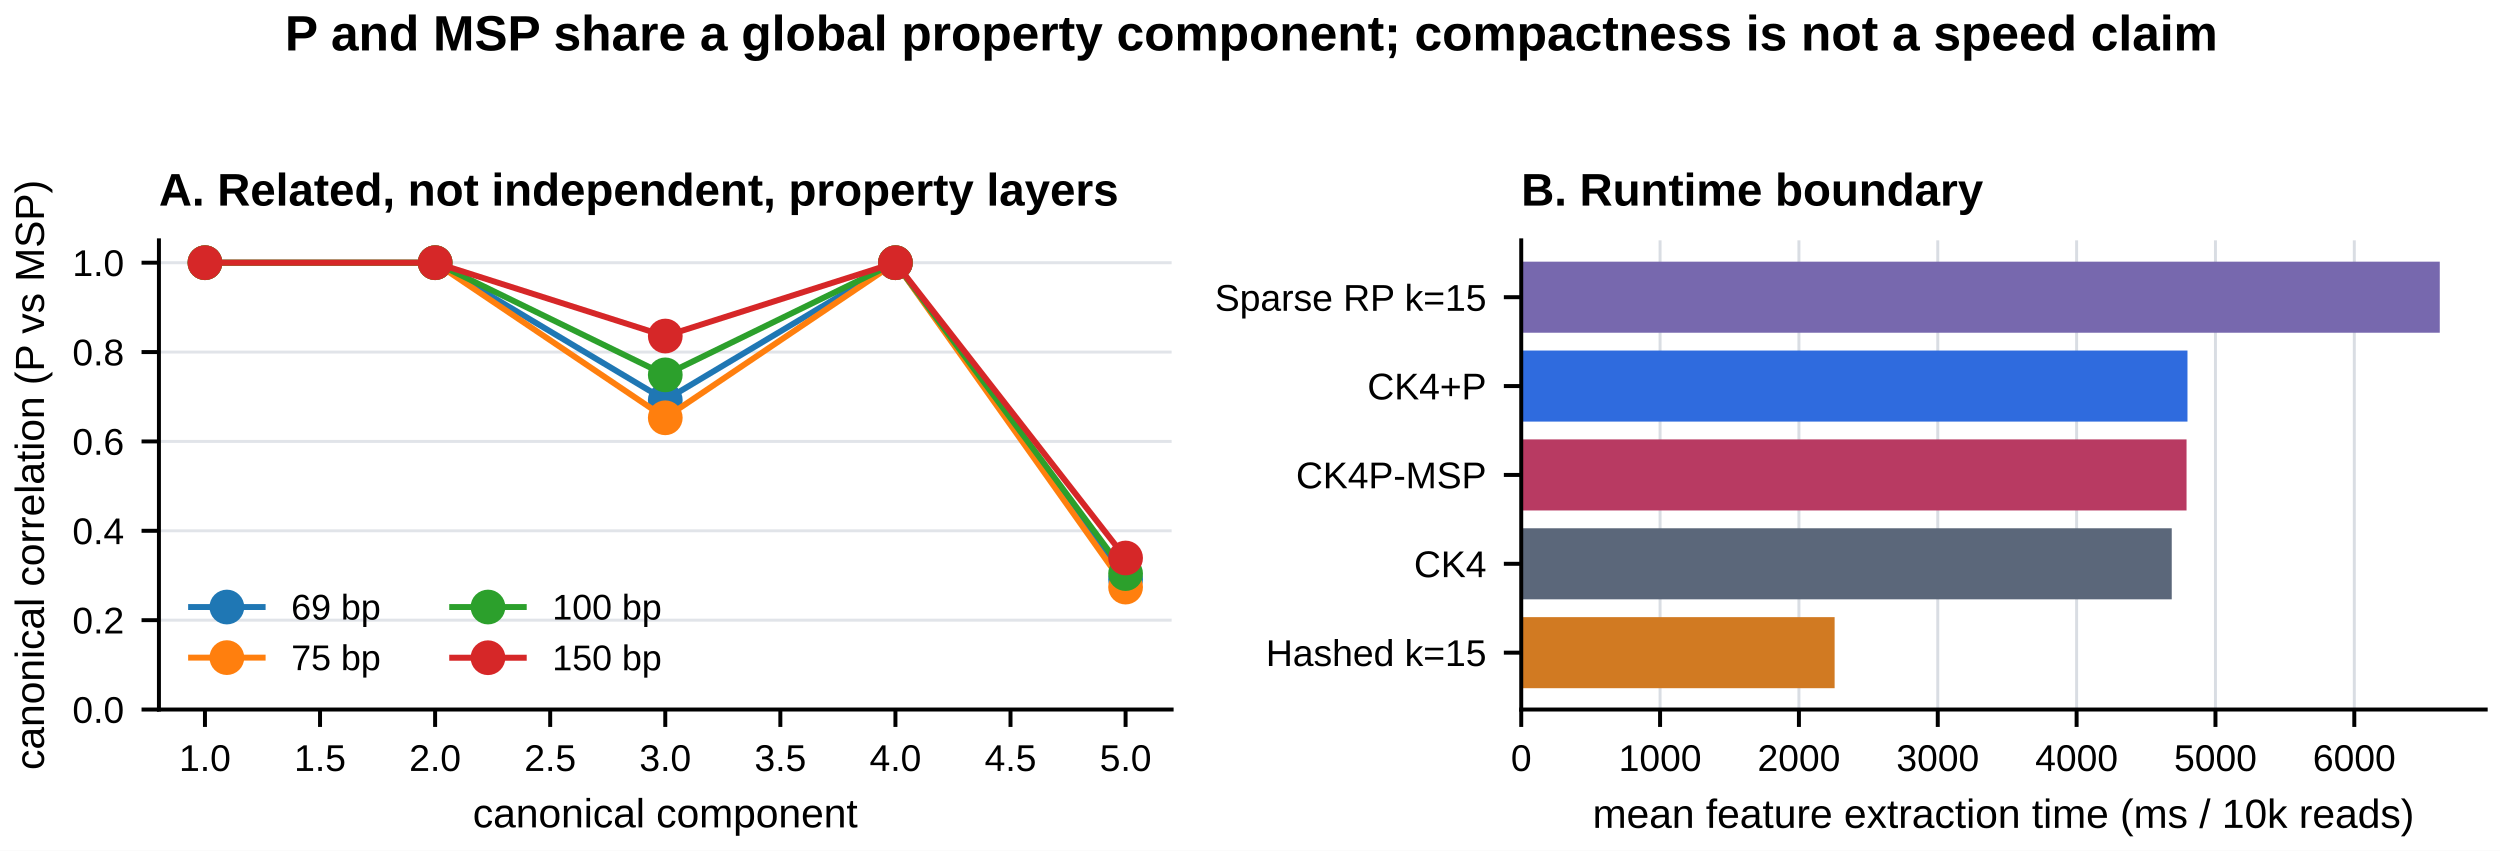
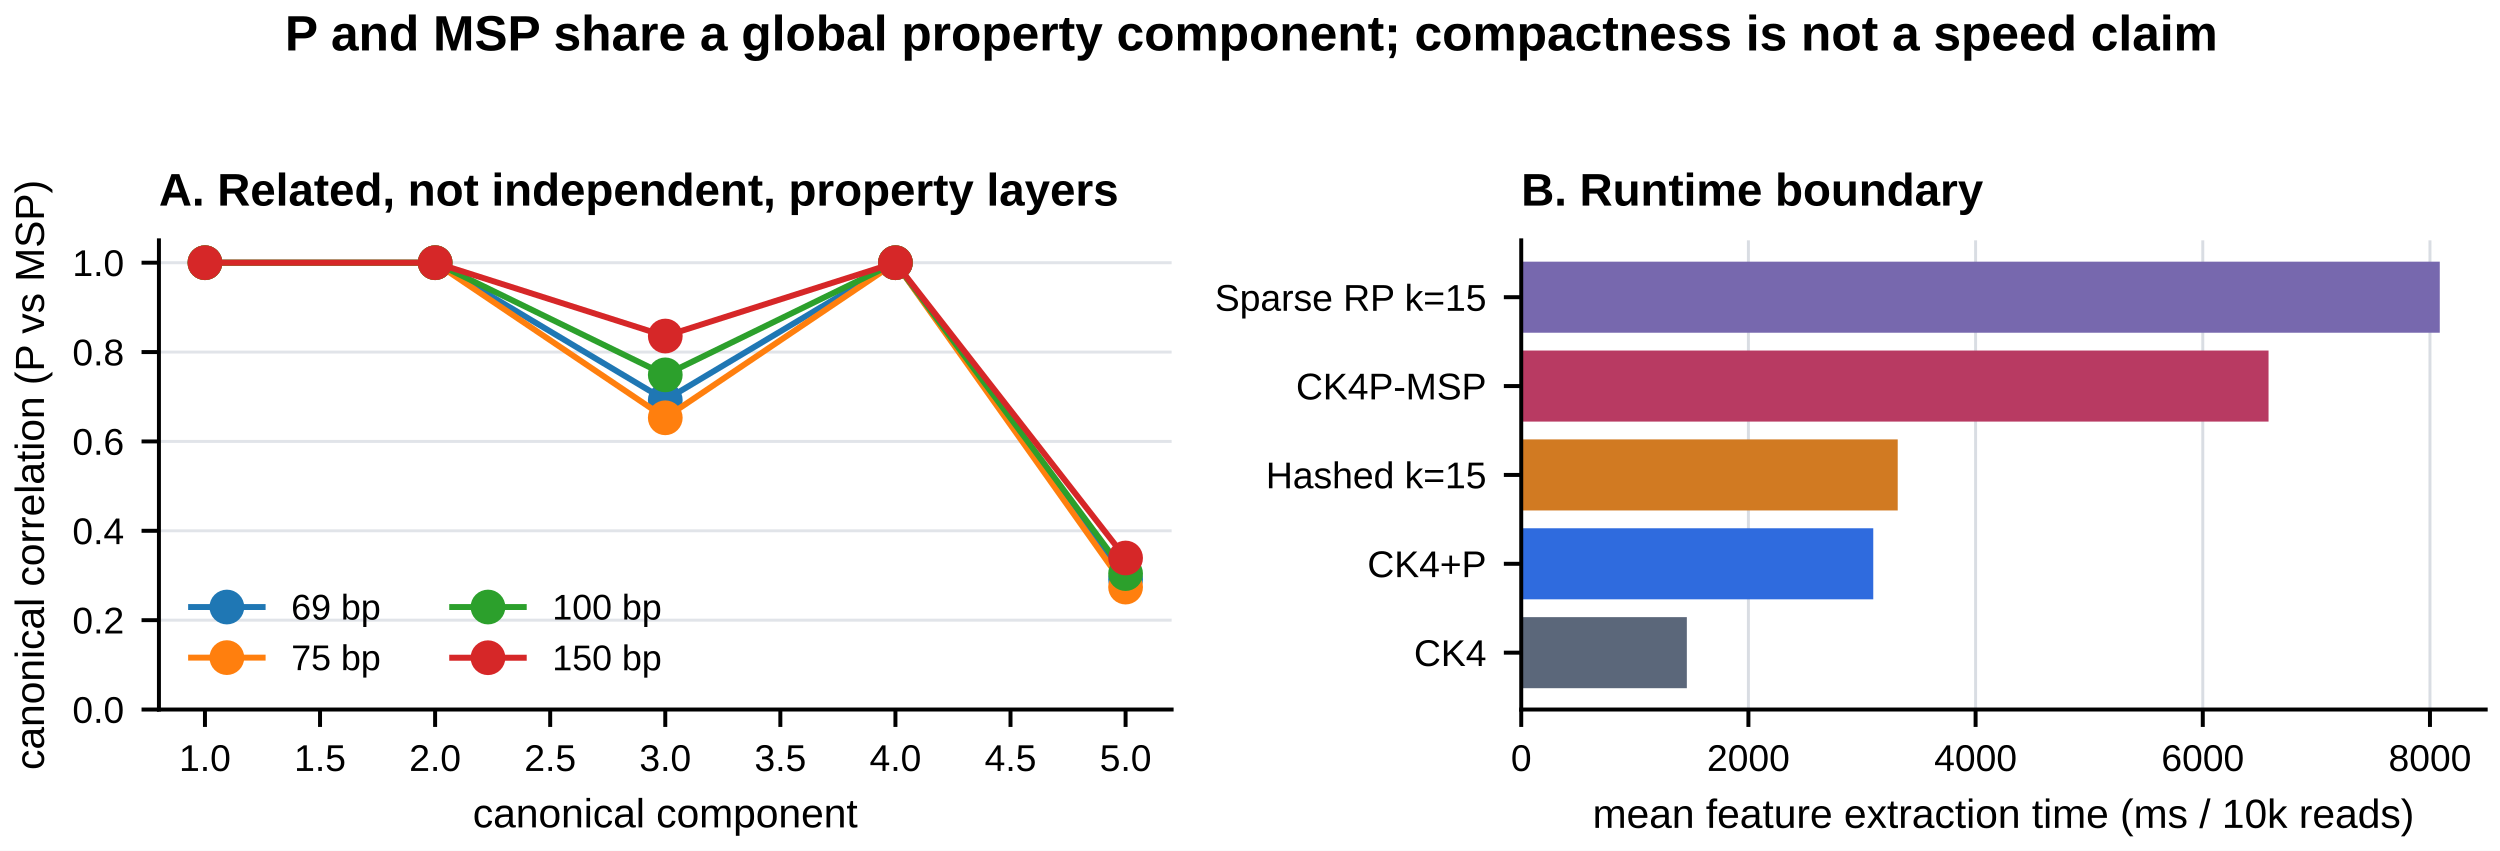
<svg xmlns="http://www.w3.org/2000/svg" xmlns:xlink="http://www.w3.org/1999/xlink" width="503.384pt" height="171.3pt" viewBox="0 0 503.384 171.3" version="1.1">
  <defs>
    <style type="text/css">*{stroke-linejoin: round; stroke-linecap: butt}</style>
  </defs>
  <g id="figure_1">
    <g id="patch_1">
      <path d="M 0 171.3  L 503.384 171.3  L 503.384 0  L 0 0  z " style="fill: #ffffff" />
    </g>
    <g id="axes_1">
      <g id="patch_2">
        <path d="M 32 142.866  L 235.909 142.866  L 235.909 48.395  L 32 48.395  z " style="fill: #ffffff" />
      </g>
      <g id="matplotlib.axis_1">
        <g id="xtick_1">
          <g id="line2d_1">
            <defs>
-               <path id="m009652c5f1" d="M 0 0  L 0 3.5  " style="stroke: #000000; stroke-width: 0.8" />
+               <path id="m3364b2779c" d="M 0 0  L 0 3.5  " style="stroke: #000000; stroke-width: 0.8" />
            </defs>
            <g>
-               <use xlink:href="#m009652c5f1" x="41.269" y="142.866" style="stroke: #000000; stroke-width: 0.8" />
+               <use xlink:href="#m3364b2779c" x="41.269" y="142.866" style="stroke: #000000; stroke-width: 0.8" />
            </g>
          </g>
          <g id="text_1">
            <text style="font-size: 7.5px; font-family: 'Arial'; text-anchor: middle" x="41.269" y="155.235" transform="rotate(-0 41.26878 155.2346)">1.0</text>
          </g>
        </g>
        <g id="xtick_2">
          <g id="line2d_2">
            <g>
-               <use xlink:href="#m009652c5f1" x="64.44" y="142.866" style="stroke: #000000; stroke-width: 0.8" />
+               <use xlink:href="#m3364b2779c" x="64.44" y="142.866" style="stroke: #000000; stroke-width: 0.8" />
            </g>
          </g>
          <g id="text_2">
            <text style="font-size: 7.5px; font-family: 'Arial'; text-anchor: middle" x="64.44" y="155.235" transform="rotate(-0 64.44027 155.2346)">1.5</text>
          </g>
        </g>
        <g id="xtick_3">
          <g id="line2d_3">
            <g>
-               <use xlink:href="#m009652c5f1" x="87.612" y="142.866" style="stroke: #000000; stroke-width: 0.8" />
+               <use xlink:href="#m3364b2779c" x="87.612" y="142.866" style="stroke: #000000; stroke-width: 0.8" />
            </g>
          </g>
          <g id="text_3">
            <text style="font-size: 7.5px; font-family: 'Arial'; text-anchor: middle" x="87.612" y="155.235" transform="rotate(-0 87.61176 155.2346)">2.0</text>
          </g>
        </g>
        <g id="xtick_4">
          <g id="line2d_4">
            <g>
-               <use xlink:href="#m009652c5f1" x="110.783" y="142.866" style="stroke: #000000; stroke-width: 0.8" />
+               <use xlink:href="#m3364b2779c" x="110.783" y="142.866" style="stroke: #000000; stroke-width: 0.8" />
            </g>
          </g>
          <g id="text_4">
            <text style="font-size: 7.5px; font-family: 'Arial'; text-anchor: middle" x="110.783" y="155.235" transform="rotate(-0 110.7832 155.2346)">2.5</text>
          </g>
        </g>
        <g id="xtick_5">
          <g id="line2d_5">
            <g>
-               <use xlink:href="#m009652c5f1" x="133.955" y="142.866" style="stroke: #000000; stroke-width: 0.8" />
+               <use xlink:href="#m3364b2779c" x="133.955" y="142.866" style="stroke: #000000; stroke-width: 0.8" />
            </g>
          </g>
          <g id="text_5">
            <text style="font-size: 7.5px; font-family: 'Arial'; text-anchor: middle" x="133.955" y="155.235" transform="rotate(-0 133.9547 155.2346)">3.0</text>
          </g>
        </g>
        <g id="xtick_6">
          <g id="line2d_6">
            <g>
-               <use xlink:href="#m009652c5f1" x="157.126" y="142.866" style="stroke: #000000; stroke-width: 0.8" />
+               <use xlink:href="#m3364b2779c" x="157.126" y="142.866" style="stroke: #000000; stroke-width: 0.8" />
            </g>
          </g>
          <g id="text_6">
            <text style="font-size: 7.5px; font-family: 'Arial'; text-anchor: middle" x="157.126" y="155.235" transform="rotate(-0 157.1262 155.2346)">3.5</text>
          </g>
        </g>
        <g id="xtick_7">
          <g id="line2d_7">
            <g>
-               <use xlink:href="#m009652c5f1" x="180.298" y="142.866" style="stroke: #000000; stroke-width: 0.8" />
+               <use xlink:href="#m3364b2779c" x="180.298" y="142.866" style="stroke: #000000; stroke-width: 0.8" />
            </g>
          </g>
          <g id="text_7">
            <text style="font-size: 7.5px; font-family: 'Arial'; text-anchor: middle" x="180.298" y="155.235" transform="rotate(-0 180.2977 155.2346)">4.0</text>
          </g>
        </g>
        <g id="xtick_8">
          <g id="line2d_8">
            <g>
-               <use xlink:href="#m009652c5f1" x="203.469" y="142.866" style="stroke: #000000; stroke-width: 0.8" />
+               <use xlink:href="#m3364b2779c" x="203.469" y="142.866" style="stroke: #000000; stroke-width: 0.8" />
            </g>
          </g>
          <g id="text_8">
            <text style="font-size: 7.5px; font-family: 'Arial'; text-anchor: middle" x="203.469" y="155.235" transform="rotate(-0 203.4692 155.2346)">4.5</text>
          </g>
        </g>
        <g id="xtick_9">
          <g id="line2d_9">
            <g>
-               <use xlink:href="#m009652c5f1" x="226.641" y="142.866" style="stroke: #000000; stroke-width: 0.8" />
+               <use xlink:href="#m3364b2779c" x="226.641" y="142.866" style="stroke: #000000; stroke-width: 0.8" />
            </g>
          </g>
          <g id="text_9">
            <text style="font-size: 7.5px; font-family: 'Arial'; text-anchor: middle" x="226.641" y="155.235" transform="rotate(-0 226.6407 155.2346)">5.0</text>
          </g>
        </g>
        <g id="text_10">
          <text style="font-size: 8.2px; font-family: 'Arial'; text-anchor: middle" x="133.955" y="166.595" transform="rotate(-0 133.9547 166.5946)">canonical component</text>
        </g>
      </g>
      <g id="matplotlib.axis_2">
        <g id="ytick_1">
          <g id="line2d_10">
-             <path d="M 32 142.866  L 235.909 142.866  " clip-path="url(#p44b2805bfd)" style="fill: none; stroke: #d9dde3; stroke-opacity: 0.8; stroke-width: 0.6; stroke-linecap: square" />
+             <path d="M 32 142.866  L 235.909 142.866  " clip-path="url(#pa5bdbe96d2)" style="fill: none; stroke: #d9dde3; stroke-opacity: 0.8; stroke-width: 0.6; stroke-linecap: square" />
          </g>
          <g id="line2d_11">
            <defs>
-               <path id="med94d2de6d" d="M 0 0  L -3.5 0  " style="stroke: #000000; stroke-width: 0.8" />
+               <path id="m37bc49013e" d="M 0 0  L -3.5 0  " style="stroke: #000000; stroke-width: 0.8" />
            </defs>
            <g>
-               <use xlink:href="#med94d2de6d" x="32" y="142.866" style="stroke: #000000; stroke-width: 0.8" />
+               <use xlink:href="#m37bc49013e" x="32" y="142.866" style="stroke: #000000; stroke-width: 0.8" />
            </g>
          </g>
          <g id="text_11">
            <text style="font-size: 7.5px; font-family: 'Arial'; text-anchor: end" x="25" y="145.55" transform="rotate(-0 25.00019 145.5504)">0.0</text>
          </g>
        </g>
        <g id="ytick_2">
          <g id="line2d_12">
-             <path d="M 32 124.872  L 235.909 124.872  " clip-path="url(#p44b2805bfd)" style="fill: none; stroke: #d9dde3; stroke-opacity: 0.8; stroke-width: 0.6; stroke-linecap: square" />
+             <path d="M 32 124.872  L 235.909 124.872  " clip-path="url(#pa5bdbe96d2)" style="fill: none; stroke: #d9dde3; stroke-opacity: 0.8; stroke-width: 0.6; stroke-linecap: square" />
          </g>
          <g id="line2d_13">
            <g>
-               <use xlink:href="#med94d2de6d" x="32" y="124.872" style="stroke: #000000; stroke-width: 0.8" />
+               <use xlink:href="#m37bc49013e" x="32" y="124.872" style="stroke: #000000; stroke-width: 0.8" />
            </g>
          </g>
          <g id="text_12">
            <text style="font-size: 7.5px; font-family: 'Arial'; text-anchor: end" x="25" y="127.556" transform="rotate(-0 25.00019 127.556)">0.2</text>
          </g>
        </g>
        <g id="ytick_3">
          <g id="line2d_14">
-             <path d="M 32 106.877  L 235.909 106.877  " clip-path="url(#p44b2805bfd)" style="fill: none; stroke: #d9dde3; stroke-opacity: 0.8; stroke-width: 0.6; stroke-linecap: square" />
+             <path d="M 32 106.877  L 235.909 106.877  " clip-path="url(#pa5bdbe96d2)" style="fill: none; stroke: #d9dde3; stroke-opacity: 0.8; stroke-width: 0.6; stroke-linecap: square" />
          </g>
          <g id="line2d_15">
            <g>
-               <use xlink:href="#med94d2de6d" x="32" y="106.877" style="stroke: #000000; stroke-width: 0.8" />
+               <use xlink:href="#m37bc49013e" x="32" y="106.877" style="stroke: #000000; stroke-width: 0.8" />
            </g>
          </g>
          <g id="text_13">
            <text style="font-size: 7.5px; font-family: 'Arial'; text-anchor: end" x="25" y="109.562" transform="rotate(-0 25.00019 109.5616)">0.4</text>
          </g>
        </g>
        <g id="ytick_4">
          <g id="line2d_16">
-             <path d="M 32 88.883  L 235.909 88.883  " clip-path="url(#p44b2805bfd)" style="fill: none; stroke: #d9dde3; stroke-opacity: 0.8; stroke-width: 0.6; stroke-linecap: square" />
+             <path d="M 32 88.883  L 235.909 88.883  " clip-path="url(#pa5bdbe96d2)" style="fill: none; stroke: #d9dde3; stroke-opacity: 0.8; stroke-width: 0.6; stroke-linecap: square" />
          </g>
          <g id="line2d_17">
            <g>
-               <use xlink:href="#med94d2de6d" x="32" y="88.883" style="stroke: #000000; stroke-width: 0.8" />
+               <use xlink:href="#m37bc49013e" x="32" y="88.883" style="stroke: #000000; stroke-width: 0.8" />
            </g>
          </g>
          <g id="text_14">
            <text style="font-size: 7.5px; font-family: 'Arial'; text-anchor: end" x="25" y="91.567" transform="rotate(-0 25.00019 91.56714)">0.6</text>
          </g>
        </g>
        <g id="ytick_5">
          <g id="line2d_18">
-             <path d="M 32 70.889  L 235.909 70.889  " clip-path="url(#p44b2805bfd)" style="fill: none; stroke: #d9dde3; stroke-opacity: 0.8; stroke-width: 0.6; stroke-linecap: square" />
+             <path d="M 32 70.889  L 235.909 70.889  " clip-path="url(#pa5bdbe96d2)" style="fill: none; stroke: #d9dde3; stroke-opacity: 0.8; stroke-width: 0.6; stroke-linecap: square" />
          </g>
          <g id="line2d_19">
            <g>
-               <use xlink:href="#med94d2de6d" x="32" y="70.889" style="stroke: #000000; stroke-width: 0.8" />
+               <use xlink:href="#m37bc49013e" x="32" y="70.889" style="stroke: #000000; stroke-width: 0.8" />
            </g>
          </g>
          <g id="text_15">
            <text style="font-size: 7.5px; font-family: 'Arial'; text-anchor: end" x="25" y="73.573" transform="rotate(-0 25.00019 73.57272)">0.8</text>
          </g>
        </g>
        <g id="ytick_6">
          <g id="line2d_20">
-             <path d="M 32 52.894  L 235.909 52.894  " clip-path="url(#p44b2805bfd)" style="fill: none; stroke: #d9dde3; stroke-opacity: 0.8; stroke-width: 0.6; stroke-linecap: square" />
+             <path d="M 32 52.894  L 235.909 52.894  " clip-path="url(#pa5bdbe96d2)" style="fill: none; stroke: #d9dde3; stroke-opacity: 0.8; stroke-width: 0.6; stroke-linecap: square" />
          </g>
          <g id="line2d_21">
            <g>
-               <use xlink:href="#med94d2de6d" x="32" y="52.894" style="stroke: #000000; stroke-width: 0.8" />
+               <use xlink:href="#m37bc49013e" x="32" y="52.894" style="stroke: #000000; stroke-width: 0.8" />
            </g>
          </g>
          <g id="text_16">
            <text style="font-size: 7.5px; font-family: 'Arial'; text-anchor: end" x="25" y="55.578" transform="rotate(-0 25.00019 55.57829)">1.0</text>
          </g>
        </g>
        <g id="text_17">
          <text style="font-size: 8.2px; font-family: 'Arial'; text-anchor: middle" x="8.849" y="95.631" transform="rotate(-90 8.849344 95.63088)">canonical correlation (P vs MSP)</text>
        </g>
      </g>
      <g id="line2d_22">
-         <path d="M 41.269 52.897  L 87.612 52.896  L 133.955 80.563  L 180.298 52.896  L 226.641 116.635  " clip-path="url(#p44b2805bfd)" style="fill: none; stroke: #1f77b4; stroke-width: 1.2; stroke-linecap: square" />
+         <path d="M 41.269 52.897  L 87.612 52.896  L 133.955 80.563  L 180.298 52.896  L 226.641 116.635  " clip-path="url(#pa5bdbe96d2)" style="fill: none; stroke: #1f77b4; stroke-width: 1.2; stroke-linecap: square" />
        <defs>
-           <path id="m6532dc1ca3" d="M 0 3  C 0.796 3 1.559 2.684 2.121 2.121  C 2.684 1.559 3 0.796 3 0  C 3 -0.796 2.684 -1.559 2.121 -2.121  C 1.559 -2.684 0.796 -3 0 -3  C -0.796 -3 -1.559 -2.684 -2.121 -2.121  C -2.684 -1.559 -3 -0.796 -3 0  C -3 0.796 -2.684 1.559 -2.121 2.121  C -1.559 2.684 -0.796 3 0 3  z " style="stroke: #1f77b4" />
+           <path id="mf057f09f8b" d="M 0 3  C 0.796 3 1.559 2.684 2.121 2.121  C 2.684 1.559 3 0.796 3 0  C 3 -0.796 2.684 -1.559 2.121 -2.121  C 1.559 -2.684 0.796 -3 0 -3  C -0.796 -3 -1.559 -2.684 -2.121 -2.121  C -2.684 -1.559 -3 -0.796 -3 0  C -3 0.796 -2.684 1.559 -2.121 2.121  C -1.559 2.684 -0.796 3 0 3  z " style="stroke: #1f77b4" />
        </defs>
-         <g clip-path="url(#p44b2805bfd)">
-           <use xlink:href="#m6532dc1ca3" x="41.269" y="52.897" style="fill: #1f77b4; stroke: #1f77b4" />
-           <use xlink:href="#m6532dc1ca3" x="87.612" y="52.896" style="fill: #1f77b4; stroke: #1f77b4" />
-           <use xlink:href="#m6532dc1ca3" x="133.955" y="80.563" style="fill: #1f77b4; stroke: #1f77b4" />
-           <use xlink:href="#m6532dc1ca3" x="180.298" y="52.896" style="fill: #1f77b4; stroke: #1f77b4" />
-           <use xlink:href="#m6532dc1ca3" x="226.641" y="116.635" style="fill: #1f77b4; stroke: #1f77b4" />
+         <g clip-path="url(#pa5bdbe96d2)">
+           <use xlink:href="#mf057f09f8b" x="41.269" y="52.897" style="fill: #1f77b4; stroke: #1f77b4" />
+           <use xlink:href="#mf057f09f8b" x="87.612" y="52.896" style="fill: #1f77b4; stroke: #1f77b4" />
+           <use xlink:href="#mf057f09f8b" x="133.955" y="80.563" style="fill: #1f77b4; stroke: #1f77b4" />
+           <use xlink:href="#mf057f09f8b" x="180.298" y="52.896" style="fill: #1f77b4; stroke: #1f77b4" />
+           <use xlink:href="#mf057f09f8b" x="226.641" y="116.635" style="fill: #1f77b4; stroke: #1f77b4" />
        </g>
      </g>
      <g id="line2d_23">
-         <path d="M 41.269 52.896  L 87.612 52.896  L 133.955 84.125  L 180.298 52.896  L 226.641 118.212  " clip-path="url(#p44b2805bfd)" style="fill: none; stroke: #ff7f0e; stroke-width: 1.2; stroke-linecap: square" />
+         <path d="M 41.269 52.896  L 87.612 52.896  L 133.955 84.125  L 180.298 52.896  L 226.641 118.212  " clip-path="url(#pa5bdbe96d2)" style="fill: none; stroke: #ff7f0e; stroke-width: 1.2; stroke-linecap: square" />
        <defs>
-           <path id="ma347247170" d="M 0 3  C 0.796 3 1.559 2.684 2.121 2.121  C 2.684 1.559 3 0.796 3 0  C 3 -0.796 2.684 -1.559 2.121 -2.121  C 1.559 -2.684 0.796 -3 0 -3  C -0.796 -3 -1.559 -2.684 -2.121 -2.121  C -2.684 -1.559 -3 -0.796 -3 0  C -3 0.796 -2.684 1.559 -2.121 2.121  C -1.559 2.684 -0.796 3 0 3  z " style="stroke: #ff7f0e" />
+           <path id="m0c37ab1ab8" d="M 0 3  C 0.796 3 1.559 2.684 2.121 2.121  C 2.684 1.559 3 0.796 3 0  C 3 -0.796 2.684 -1.559 2.121 -2.121  C 1.559 -2.684 0.796 -3 0 -3  C -0.796 -3 -1.559 -2.684 -2.121 -2.121  C -2.684 -1.559 -3 -0.796 -3 0  C -3 0.796 -2.684 1.559 -2.121 2.121  C -1.559 2.684 -0.796 3 0 3  z " style="stroke: #ff7f0e" />
        </defs>
-         <g clip-path="url(#p44b2805bfd)">
-           <use xlink:href="#ma347247170" x="41.269" y="52.896" style="fill: #ff7f0e; stroke: #ff7f0e" />
-           <use xlink:href="#ma347247170" x="87.612" y="52.896" style="fill: #ff7f0e; stroke: #ff7f0e" />
-           <use xlink:href="#ma347247170" x="133.955" y="84.125" style="fill: #ff7f0e; stroke: #ff7f0e" />
-           <use xlink:href="#ma347247170" x="180.298" y="52.896" style="fill: #ff7f0e; stroke: #ff7f0e" />
-           <use xlink:href="#ma347247170" x="226.641" y="118.212" style="fill: #ff7f0e; stroke: #ff7f0e" />
+         <g clip-path="url(#pa5bdbe96d2)">
+           <use xlink:href="#m0c37ab1ab8" x="41.269" y="52.896" style="fill: #ff7f0e; stroke: #ff7f0e" />
+           <use xlink:href="#m0c37ab1ab8" x="87.612" y="52.896" style="fill: #ff7f0e; stroke: #ff7f0e" />
+           <use xlink:href="#m0c37ab1ab8" x="133.955" y="84.125" style="fill: #ff7f0e; stroke: #ff7f0e" />
+           <use xlink:href="#m0c37ab1ab8" x="180.298" y="52.896" style="fill: #ff7f0e; stroke: #ff7f0e" />
+           <use xlink:href="#m0c37ab1ab8" x="226.641" y="118.212" style="fill: #ff7f0e; stroke: #ff7f0e" />
        </g>
      </g>
      <g id="line2d_24">
-         <path d="M 41.269 52.896  L 87.612 52.895  L 133.955 75.481  L 180.298 52.896  L 226.641 115.494  " clip-path="url(#p44b2805bfd)" style="fill: none; stroke: #2ca02c; stroke-width: 1.2; stroke-linecap: square" />
+         <path d="M 41.269 52.896  L 87.612 52.895  L 133.955 75.481  L 180.298 52.896  L 226.641 115.494  " clip-path="url(#pa5bdbe96d2)" style="fill: none; stroke: #2ca02c; stroke-width: 1.2; stroke-linecap: square" />
        <defs>
-           <path id="mb4992b7135" d="M 0 3  C 0.796 3 1.559 2.684 2.121 2.121  C 2.684 1.559 3 0.796 3 0  C 3 -0.796 2.684 -1.559 2.121 -2.121  C 1.559 -2.684 0.796 -3 0 -3  C -0.796 -3 -1.559 -2.684 -2.121 -2.121  C -2.684 -1.559 -3 -0.796 -3 0  C -3 0.796 -2.684 1.559 -2.121 2.121  C -1.559 2.684 -0.796 3 0 3  z " style="stroke: #2ca02c" />
+           <path id="mfc063a314c" d="M 0 3  C 0.796 3 1.559 2.684 2.121 2.121  C 2.684 1.559 3 0.796 3 0  C 3 -0.796 2.684 -1.559 2.121 -2.121  C 1.559 -2.684 0.796 -3 0 -3  C -0.796 -3 -1.559 -2.684 -2.121 -2.121  C -2.684 -1.559 -3 -0.796 -3 0  C -3 0.796 -2.684 1.559 -2.121 2.121  C -1.559 2.684 -0.796 3 0 3  z " style="stroke: #2ca02c" />
        </defs>
-         <g clip-path="url(#p44b2805bfd)">
-           <use xlink:href="#mb4992b7135" x="41.269" y="52.896" style="fill: #2ca02c; stroke: #2ca02c" />
-           <use xlink:href="#mb4992b7135" x="87.612" y="52.895" style="fill: #2ca02c; stroke: #2ca02c" />
-           <use xlink:href="#mb4992b7135" x="133.955" y="75.481" style="fill: #2ca02c; stroke: #2ca02c" />
-           <use xlink:href="#mb4992b7135" x="180.298" y="52.896" style="fill: #2ca02c; stroke: #2ca02c" />
-           <use xlink:href="#mb4992b7135" x="226.641" y="115.494" style="fill: #2ca02c; stroke: #2ca02c" />
+         <g clip-path="url(#pa5bdbe96d2)">
+           <use xlink:href="#mfc063a314c" x="41.269" y="52.896" style="fill: #2ca02c; stroke: #2ca02c" />
+           <use xlink:href="#mfc063a314c" x="87.612" y="52.895" style="fill: #2ca02c; stroke: #2ca02c" />
+           <use xlink:href="#mfc063a314c" x="133.955" y="75.481" style="fill: #2ca02c; stroke: #2ca02c" />
+           <use xlink:href="#mfc063a314c" x="180.298" y="52.896" style="fill: #2ca02c; stroke: #2ca02c" />
+           <use xlink:href="#mfc063a314c" x="226.641" y="115.494" style="fill: #2ca02c; stroke: #2ca02c" />
        </g>
      </g>
      <g id="line2d_25">
-         <path d="M 41.269 52.896  L 87.612 52.896  L 133.955 67.663  L 180.298 52.896  L 226.641 112.355  " clip-path="url(#p44b2805bfd)" style="fill: none; stroke: #d62728; stroke-width: 1.2; stroke-linecap: square" />
+         <path d="M 41.269 52.896  L 87.612 52.896  L 133.955 67.663  L 180.298 52.896  L 226.641 112.355  " clip-path="url(#pa5bdbe96d2)" style="fill: none; stroke: #d62728; stroke-width: 1.2; stroke-linecap: square" />
        <defs>
-           <path id="m21c4694923" d="M 0 3  C 0.796 3 1.559 2.684 2.121 2.121  C 2.684 1.559 3 0.796 3 0  C 3 -0.796 2.684 -1.559 2.121 -2.121  C 1.559 -2.684 0.796 -3 0 -3  C -0.796 -3 -1.559 -2.684 -2.121 -2.121  C -2.684 -1.559 -3 -0.796 -3 0  C -3 0.796 -2.684 1.559 -2.121 2.121  C -1.559 2.684 -0.796 3 0 3  z " style="stroke: #d62728" />
+           <path id="m7ff2a3fedb" d="M 0 3  C 0.796 3 1.559 2.684 2.121 2.121  C 2.684 1.559 3 0.796 3 0  C 3 -0.796 2.684 -1.559 2.121 -2.121  C 1.559 -2.684 0.796 -3 0 -3  C -0.796 -3 -1.559 -2.684 -2.121 -2.121  C -2.684 -1.559 -3 -0.796 -3 0  C -3 0.796 -2.684 1.559 -2.121 2.121  C -1.559 2.684 -0.796 3 0 3  z " style="stroke: #d62728" />
        </defs>
-         <g clip-path="url(#p44b2805bfd)">
-           <use xlink:href="#m21c4694923" x="41.269" y="52.896" style="fill: #d62728; stroke: #d62728" />
-           <use xlink:href="#m21c4694923" x="87.612" y="52.896" style="fill: #d62728; stroke: #d62728" />
-           <use xlink:href="#m21c4694923" x="133.955" y="67.663" style="fill: #d62728; stroke: #d62728" />
-           <use xlink:href="#m21c4694923" x="180.298" y="52.896" style="fill: #d62728; stroke: #d62728" />
-           <use xlink:href="#m21c4694923" x="226.641" y="112.355" style="fill: #d62728; stroke: #d62728" />
+         <g clip-path="url(#pa5bdbe96d2)">
+           <use xlink:href="#m7ff2a3fedb" x="41.269" y="52.896" style="fill: #d62728; stroke: #d62728" />
+           <use xlink:href="#m7ff2a3fedb" x="87.612" y="52.896" style="fill: #d62728; stroke: #d62728" />
+           <use xlink:href="#m7ff2a3fedb" x="133.955" y="67.663" style="fill: #d62728; stroke: #d62728" />
+           <use xlink:href="#m7ff2a3fedb" x="180.298" y="52.896" style="fill: #d62728; stroke: #d62728" />
+           <use xlink:href="#m7ff2a3fedb" x="226.641" y="112.355" style="fill: #d62728; stroke: #d62728" />
        </g>
      </g>
      <g id="patch_3">
        <path d="M 32 142.866  L 32 48.395  " style="fill: none; stroke: #000000; stroke-width: 0.8; stroke-linejoin: miter; stroke-linecap: square" />
      </g>
      <g id="patch_4">
        <path d="M 32 142.866  L 235.909 142.866  " style="fill: none; stroke: #000000; stroke-width: 0.8; stroke-linejoin: miter; stroke-linecap: square" />
      </g>
      <g id="text_18">
        <text style="font-weight: 700; font-size: 9.2px; font-family: 'Arial'; text-anchor: start" x="32" y="41.395" transform="rotate(-0 32.00019 41.3955)">A. Related, not independent, property layers</text>
      </g>
      <g id="legend_1">
        <g id="line2d_26">
          <path d="M 38.48 122.229  L 45.68 122.229  L 52.88 122.229  " style="fill: none; stroke: #1f77b4; stroke-width: 1.2; stroke-linecap: square" />
          <g>
-             <use xlink:href="#m6532dc1ca3" x="45.68" y="122.229" style="fill: #1f77b4; stroke: #1f77b4" />
+             <use xlink:href="#mf057f09f8b" x="45.68" y="122.229" style="fill: #1f77b4; stroke: #1f77b4" />
          </g>
        </g>
        <g id="text_19">
          <text style="font-size: 7.2px; font-family: 'Arial'; text-anchor: start" x="58.64" y="124.749" transform="rotate(-0 58.64019 124.7493)">69 bp</text>
        </g>
        <g id="line2d_27">
          <path d="M 38.48 132.414  L 45.68 132.414  L 52.88 132.414  " style="fill: none; stroke: #ff7f0e; stroke-width: 1.2; stroke-linecap: square" />
          <g>
-             <use xlink:href="#ma347247170" x="45.68" y="132.414" style="fill: #ff7f0e; stroke: #ff7f0e" />
+             <use xlink:href="#m0c37ab1ab8" x="45.68" y="132.414" style="fill: #ff7f0e; stroke: #ff7f0e" />
          </g>
        </g>
        <g id="text_20">
          <text style="font-size: 7.2px; font-family: 'Arial'; text-anchor: start" x="58.64" y="134.934" transform="rotate(-0 58.64019 134.9339)">75 bp</text>
        </g>
        <g id="line2d_28">
          <path d="M 91.056 122.229  L 98.256 122.229  L 105.456 122.229  " style="fill: none; stroke: #2ca02c; stroke-width: 1.2; stroke-linecap: square" />
          <g>
-             <use xlink:href="#mb4992b7135" x="98.256" y="122.229" style="fill: #2ca02c; stroke: #2ca02c" />
+             <use xlink:href="#mfc063a314c" x="98.256" y="122.229" style="fill: #2ca02c; stroke: #2ca02c" />
          </g>
        </g>
        <g id="text_21">
          <text style="font-size: 7.2px; font-family: 'Arial'; text-anchor: start" x="111.216" y="124.749" transform="rotate(-0 111.2159 124.7493)">100 bp</text>
        </g>
        <g id="line2d_29">
          <path d="M 91.056 132.435  L 98.256 132.435  L 105.456 132.435  " style="fill: none; stroke: #d62728; stroke-width: 1.2; stroke-linecap: square" />
          <g>
-             <use xlink:href="#m21c4694923" x="98.256" y="132.435" style="fill: #d62728; stroke: #d62728" />
+             <use xlink:href="#m7ff2a3fedb" x="98.256" y="132.435" style="fill: #d62728; stroke: #d62728" />
          </g>
        </g>
        <g id="text_22">
          <text style="font-size: 7.2px; font-family: 'Arial'; text-anchor: start" x="111.216" y="134.955" transform="rotate(-0 111.2159 134.9553)">150 bp</text>
        </g>
      </g>
    </g>
    <g id="axes_2">
      <g id="patch_5">
        <path d="M 306.305 142.866  L 500.504 142.866  L 500.504 48.395  L 306.305 48.395  z " style="fill: #ffffff" />
      </g>
      <g id="matplotlib.axis_3">
        <g id="xtick_10">
          <g id="line2d_30">
-             <path d="M 306.305 142.866  L 306.305 48.395  " clip-path="url(#pcec8e023bb)" style="fill: none; stroke: #d9dde3; stroke-width: 0.6; stroke-linecap: square" />
+             <path d="M 306.305 142.866  L 306.305 48.395  " clip-path="url(#p2eb573e796)" style="fill: none; stroke: #d9dde3; stroke-width: 0.6; stroke-linecap: square" />
          </g>
          <g id="line2d_31">
            <g>
-               <use xlink:href="#m009652c5f1" x="306.305" y="142.866" style="stroke: #000000; stroke-width: 0.8" />
+               <use xlink:href="#m3364b2779c" x="306.305" y="142.866" style="stroke: #000000; stroke-width: 0.8" />
            </g>
          </g>
          <g id="text_23">
            <text style="font-size: 7.5px; font-family: 'Arial'; text-anchor: middle" x="306.305" y="155.235" transform="rotate(-0 306.3053 155.2346)">0</text>
          </g>
        </g>
        <g id="xtick_11">
          <g id="line2d_32">
-             <path d="M 334.262 142.866  L 334.262 48.395  " clip-path="url(#pcec8e023bb)" style="fill: none; stroke: #d9dde3; stroke-width: 0.6; stroke-linecap: square" />
+             <path d="M 352.049 142.866  L 352.049 48.395  " clip-path="url(#p2eb573e796)" style="fill: none; stroke: #d9dde3; stroke-width: 0.6; stroke-linecap: square" />
          </g>
          <g id="line2d_33">
            <g>
-               <use xlink:href="#m009652c5f1" x="334.262" y="142.866" style="stroke: #000000; stroke-width: 0.8" />
+               <use xlink:href="#m3364b2779c" x="352.049" y="142.866" style="stroke: #000000; stroke-width: 0.8" />
            </g>
          </g>
          <g id="text_24">
-             <text style="font-size: 7.5px; font-family: 'Arial'; text-anchor: middle" x="334.262" y="155.235" transform="rotate(-0 334.2622 155.2346)">1000</text>
+             <text style="font-size: 7.5px; font-family: 'Arial'; text-anchor: middle" x="352.049" y="155.235" transform="rotate(-0 352.0491 155.2346)">2000</text>
          </g>
        </g>
        <g id="xtick_12">
          <g id="line2d_34">
-             <path d="M 362.219 142.866  L 362.219 48.395  " clip-path="url(#pcec8e023bb)" style="fill: none; stroke: #d9dde3; stroke-width: 0.6; stroke-linecap: square" />
+             <path d="M 397.793 142.866  L 397.793 48.395  " clip-path="url(#p2eb573e796)" style="fill: none; stroke: #d9dde3; stroke-width: 0.6; stroke-linecap: square" />
          </g>
          <g id="line2d_35">
            <g>
-               <use xlink:href="#m009652c5f1" x="362.219" y="142.866" style="stroke: #000000; stroke-width: 0.8" />
+               <use xlink:href="#m3364b2779c" x="397.793" y="142.866" style="stroke: #000000; stroke-width: 0.8" />
            </g>
          </g>
          <g id="text_25">
-             <text style="font-size: 7.5px; font-family: 'Arial'; text-anchor: middle" x="362.219" y="155.235" transform="rotate(-0 362.2192 155.2346)">2000</text>
+             <text style="font-size: 7.5px; font-family: 'Arial'; text-anchor: middle" x="397.793" y="155.235" transform="rotate(-0 397.7929 155.2346)">4000</text>
          </g>
        </g>
        <g id="xtick_13">
          <g id="line2d_36">
-             <path d="M 390.176 142.866  L 390.176 48.395  " clip-path="url(#pcec8e023bb)" style="fill: none; stroke: #d9dde3; stroke-width: 0.6; stroke-linecap: square" />
+             <path d="M 443.537 142.866  L 443.537 48.395  " clip-path="url(#p2eb573e796)" style="fill: none; stroke: #d9dde3; stroke-width: 0.6; stroke-linecap: square" />
          </g>
          <g id="line2d_37">
            <g>
-               <use xlink:href="#m009652c5f1" x="390.176" y="142.866" style="stroke: #000000; stroke-width: 0.8" />
+               <use xlink:href="#m3364b2779c" x="443.537" y="142.866" style="stroke: #000000; stroke-width: 0.8" />
            </g>
          </g>
          <g id="text_26">
-             <text style="font-size: 7.5px; font-family: 'Arial'; text-anchor: middle" x="390.176" y="155.235" transform="rotate(-0 390.1762 155.2346)">3000</text>
+             <text style="font-size: 7.5px; font-family: 'Arial'; text-anchor: middle" x="443.537" y="155.235" transform="rotate(-0 443.5368 155.2346)">6000</text>
          </g>
        </g>
        <g id="xtick_14">
          <g id="line2d_38">
-             <path d="M 418.133 142.866  L 418.133 48.395  " clip-path="url(#pcec8e023bb)" style="fill: none; stroke: #d9dde3; stroke-width: 0.6; stroke-linecap: square" />
+             <path d="M 489.281 142.866  L 489.281 48.395  " clip-path="url(#p2eb573e796)" style="fill: none; stroke: #d9dde3; stroke-width: 0.6; stroke-linecap: square" />
          </g>
          <g id="line2d_39">
            <g>
-               <use xlink:href="#m009652c5f1" x="418.133" y="142.866" style="stroke: #000000; stroke-width: 0.8" />
+               <use xlink:href="#m3364b2779c" x="489.281" y="142.866" style="stroke: #000000; stroke-width: 0.8" />
            </g>
          </g>
          <g id="text_27">
-             <text style="font-size: 7.5px; font-family: 'Arial'; text-anchor: middle" x="418.133" y="155.235" transform="rotate(-0 418.1331 155.2346)">4000</text>
-           </g>
-         </g>
-         <g id="xtick_15">
-           <g id="line2d_40">
-             <path d="M 446.09 142.866  L 446.09 48.395  " clip-path="url(#pcec8e023bb)" style="fill: none; stroke: #d9dde3; stroke-width: 0.6; stroke-linecap: square" />
-           </g>
-           <g id="line2d_41">
-             <g>
-               <use xlink:href="#m009652c5f1" x="446.09" y="142.866" style="stroke: #000000; stroke-width: 0.8" />
-             </g>
-           </g>
-           <g id="text_28">
-             <text style="font-size: 7.5px; font-family: 'Arial'; text-anchor: middle" x="446.09" y="155.235" transform="rotate(-0 446.0901 155.2346)">5000</text>
-           </g>
-         </g>
-         <g id="xtick_16">
-           <g id="line2d_42">
-             <path d="M 474.047 142.866  L 474.047 48.395  " clip-path="url(#pcec8e023bb)" style="fill: none; stroke: #d9dde3; stroke-width: 0.6; stroke-linecap: square" />
-           </g>
-           <g id="line2d_43">
-             <g>
-               <use xlink:href="#m009652c5f1" x="474.047" y="142.866" style="stroke: #000000; stroke-width: 0.8" />
-             </g>
-           </g>
-           <g id="text_29">
-             <text style="font-size: 7.5px; font-family: 'Arial'; text-anchor: middle" x="474.047" y="155.235" transform="rotate(-0 474.047 155.2346)">6000</text>
-           </g>
-         </g>
-         <g id="text_30">
+             <text style="font-size: 7.5px; font-family: 'Arial'; text-anchor: middle" x="489.281" y="155.235" transform="rotate(-0 489.2806 155.2346)">8000</text>
+           </g>
+         </g>
+         <g id="text_28">
          <text style="font-size: 8.2px; font-family: 'Arial'; text-anchor: middle" x="403.405" y="166.695" transform="rotate(-0 403.4049 166.6946)">mean feature extraction time (ms / 10k reads)</text>
        </g>
      </g>
      <g id="matplotlib.axis_4">
        <g id="ytick_7">
+           <g id="line2d_40">
+             <g>
+               <use xlink:href="#m37bc49013e" x="306.305" y="131.415" style="stroke: #000000; stroke-width: 0.8" />
+             </g>
+           </g>
+           <g id="text_29">
+             <text style="font-size: 7.5px; font-family: 'Arial'; text-anchor: end" x="299.305" y="134.099" transform="rotate(-0 299.3053 134.0994)">CK4</text>
+           </g>
+         </g>
+         <g id="ytick_8">
+           <g id="line2d_41">
+             <g>
+               <use xlink:href="#m37bc49013e" x="306.305" y="113.523" style="stroke: #000000; stroke-width: 0.8" />
+             </g>
+           </g>
+           <g id="text_30">
+             <text style="font-size: 7.5px; font-family: 'Arial'; text-anchor: end" x="299.305" y="116.207" transform="rotate(-0 299.3053 116.2072)">CK4+P</text>
+           </g>
+         </g>
+         <g id="ytick_9">
+           <g id="line2d_42">
+             <g>
+               <use xlink:href="#m37bc49013e" x="306.305" y="95.631" style="stroke: #000000; stroke-width: 0.8" />
+             </g>
+           </g>
+           <g id="text_31">
+             <text style="font-size: 7.5px; font-family: 'Arial'; text-anchor: end" x="299.305" y="98.315" transform="rotate(-0 299.3053 98.31506)">Hashed k=15</text>
+           </g>
+         </g>
+         <g id="ytick_10">
+           <g id="line2d_43">
+             <g>
+               <use xlink:href="#m37bc49013e" x="306.305" y="77.739" style="stroke: #000000; stroke-width: 0.8" />
+             </g>
+           </g>
+           <g id="text_32">
+             <text style="font-size: 7.5px; font-family: 'Arial'; text-anchor: end" x="299.305" y="80.423" transform="rotate(-0 299.3053 80.42287)">CK4P-MSP</text>
+           </g>
+         </g>
+         <g id="ytick_11">
          <g id="line2d_44">
            <g>
-               <use xlink:href="#med94d2de6d" x="306.305" y="131.415" style="stroke: #000000; stroke-width: 0.8" />
-             </g>
-           </g>
-           <g id="text_31">
-             <text style="font-size: 7.5px; font-family: 'Arial'; text-anchor: end" x="299.305" y="134.099" transform="rotate(-0 299.3053 134.0994)">Hashed k=15</text>
-           </g>
-         </g>
-         <g id="ytick_8">
-           <g id="line2d_45">
-             <g>
-               <use xlink:href="#med94d2de6d" x="306.305" y="113.523" style="stroke: #000000; stroke-width: 0.8" />
-             </g>
-           </g>
-           <g id="text_32">
-             <text style="font-size: 7.5px; font-family: 'Arial'; text-anchor: end" x="299.305" y="116.207" transform="rotate(-0 299.3053 116.2072)">CK4</text>
-           </g>
-         </g>
-         <g id="ytick_9">
-           <g id="line2d_46">
-             <g>
-               <use xlink:href="#med94d2de6d" x="306.305" y="95.631" style="stroke: #000000; stroke-width: 0.8" />
+               <use xlink:href="#m37bc49013e" x="306.305" y="59.846" style="stroke: #000000; stroke-width: 0.8" />
            </g>
          </g>
          <g id="text_33">
-             <text style="font-size: 7.5px; font-family: 'Arial'; text-anchor: end" x="299.305" y="98.315" transform="rotate(-0 299.3053 98.31506)">CK4P-MSP</text>
-           </g>
-         </g>
-         <g id="ytick_10">
-           <g id="line2d_47">
-             <g>
-               <use xlink:href="#med94d2de6d" x="306.305" y="77.739" style="stroke: #000000; stroke-width: 0.8" />
-             </g>
-           </g>
-           <g id="text_34">
-             <text style="font-size: 7.5px; font-family: 'Arial'; text-anchor: end" x="299.305" y="80.423" transform="rotate(-0 299.3053 80.42287)">CK4+P</text>
-           </g>
-         </g>
-         <g id="ytick_11">
-           <g id="line2d_48">
-             <g>
-               <use xlink:href="#med94d2de6d" x="306.305" y="59.846" style="stroke: #000000; stroke-width: 0.8" />
-             </g>
-           </g>
-           <g id="text_35">
            <text style="font-size: 7.5px; font-family: 'Arial'; text-anchor: end" x="299.305" y="62.576" transform="rotate(-0 299.3053 62.57638)">Sparse RP k=15</text>
          </g>
        </g>
      </g>
      <g id="patch_6">
-         <path d="M 306.305 138.572  L 369.408 138.572  L 369.408 124.258  L 306.305 124.258  z " clip-path="url(#pcec8e023bb)" style="fill: #d17a22" />
+         <path d="M 306.305 138.572  L 339.651 138.572  L 339.651 124.258  L 306.305 124.258  z " clip-path="url(#p2eb573e796)" style="fill: #5b677a" />
      </g>
      <g id="patch_7">
-         <path d="M 306.305 120.68  L 437.29 120.68  L 437.29 106.366  L 306.305 106.366  z " clip-path="url(#pcec8e023bb)" style="fill: #5b677a" />
+         <path d="M 306.305 120.68  L 377.188 120.68  L 377.188 106.366  L 306.305 106.366  z " clip-path="url(#p2eb573e796)" style="fill: #2f6bde" />
      </g>
      <g id="patch_8">
-         <path d="M 306.305 102.788  L 440.27 102.788  L 440.27 88.474  L 306.305 88.474  z " clip-path="url(#pcec8e023bb)" style="fill: #b83a62" />
+         <path d="M 306.305 102.788  L 382.113 102.788  L 382.113 88.474  L 306.305 88.474  z " clip-path="url(#p2eb573e796)" style="fill: #d17a22" />
      </g>
      <g id="patch_9">
-         <path d="M 306.305 84.896  L 440.456 84.896  L 440.456 70.582  L 306.305 70.582  z " clip-path="url(#pcec8e023bb)" style="fill: #2f6bde" />
+         <path d="M 306.305 84.896  L 456.781 84.896  L 456.781 70.582  L 306.305 70.582  z " clip-path="url(#p2eb573e796)" style="fill: #b83a62" />
      </g>
      <g id="patch_10">
-         <path d="M 306.305 67.003  L 491.257 67.003  L 491.257 52.69  L 306.305 52.69  z " clip-path="url(#pcec8e023bb)" style="fill: #7768ae" />
+         <path d="M 306.305 67.003  L 491.257 67.003  L 491.257 52.69  L 306.305 52.69  z " clip-path="url(#p2eb573e796)" style="fill: #7768ae" />
      </g>
      <g id="patch_11">
        <path d="M 306.305 142.866  L 306.305 48.395  " style="fill: none; stroke: #000000; stroke-width: 0.8; stroke-linejoin: miter; stroke-linecap: square" />
      </g>
      <g id="patch_12">
        <path d="M 306.305 142.866  L 500.504 142.866  " style="fill: none; stroke: #000000; stroke-width: 0.8; stroke-linejoin: miter; stroke-linecap: square" />
      </g>
-       <g id="text_36">
+       <g id="text_34">
        <text style="font-weight: 700; font-size: 9.2px; font-family: 'Arial'; text-anchor: start" x="306.305" y="41.395" transform="rotate(-0 306.3053 41.3955)">B. Runtime boundary</text>
      </g>
    </g>
-     <g id="text_37">
+     <g id="text_35">
      <text style="font-weight: 700; font-size: 10px; font-family: 'Arial'; text-anchor: middle" x="251.96" y="10.16" transform="rotate(-0 251.9604 10.15969)">P and MSP share a global property component; compactness is not a speed claim</text>
    </g>
  </g>
  <defs>
-     <clipPath id="p44b2805bfd">
+     <clipPath id="pa5bdbe96d2">
      <rect x="32" y="48.395" width="203.909" height="94.471" />
    </clipPath>
-     <clipPath id="pcec8e023bb">
+     <clipPath id="p2eb573e796">
      <rect x="306.305" y="48.395" width="194.199" height="94.471" />
    </clipPath>
  </defs>
</svg>
